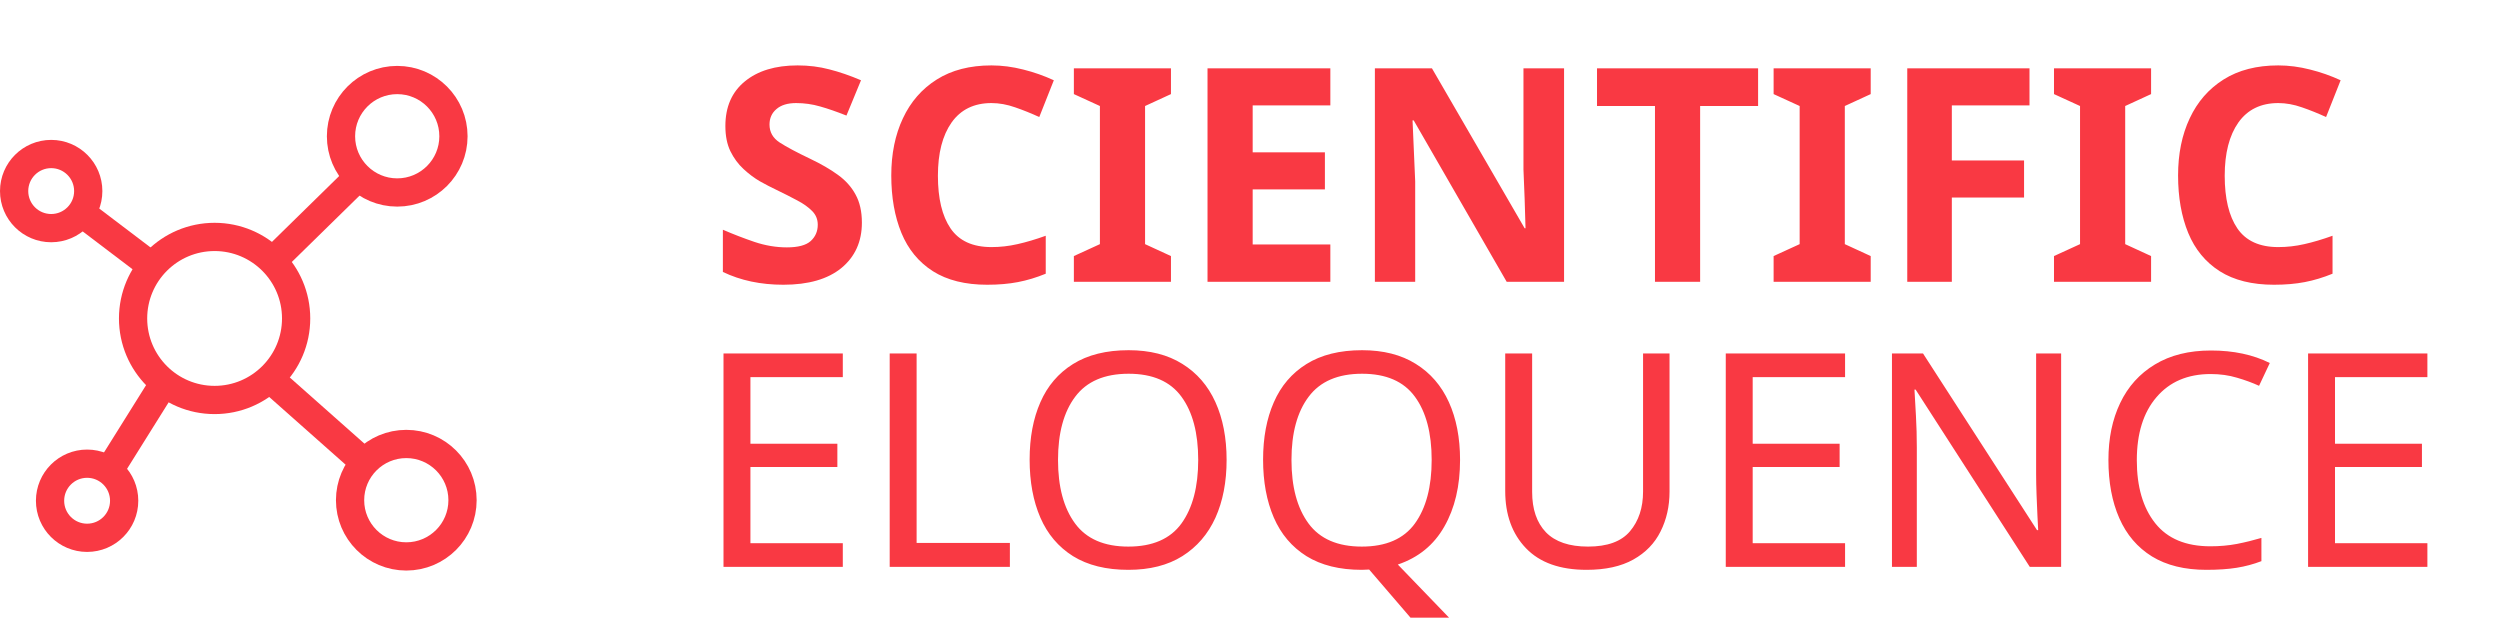
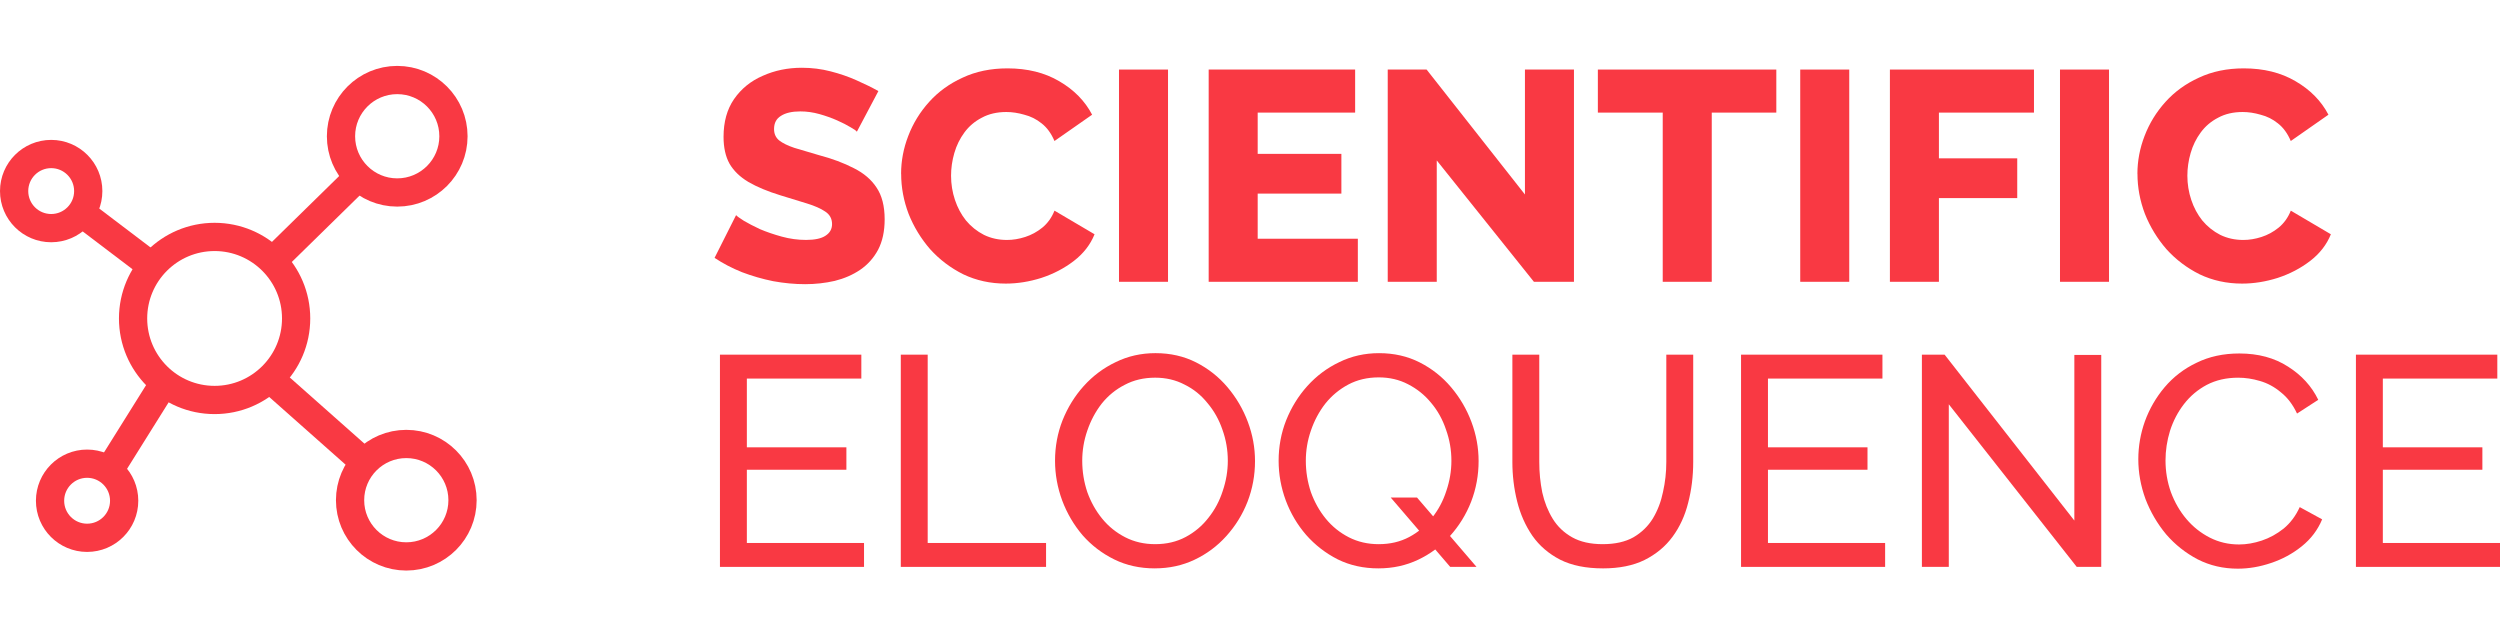
<svg xmlns="http://www.w3.org/2000/svg" xmlns:xlink="http://www.w3.org/1999/xlink" id="svg8" version="1.1" viewBox="0 0 265.54 67.601" height="67.601mm" width="265.54mm">
  <defs id="defs2">
    <linearGradient id="linearGradient1305">
      <stop id="stop1301" offset="0" style="stop-color:#02086b;stop-opacity:1" />
      <stop id="stop1303" offset="1" style="stop-color:#334195;stop-opacity:1" />
    </linearGradient>
    <marker style="overflow:visible" id="marker10594" refX="0" refY="0" orient="auto">
      <path transform="matrix(0.8,0,0,0.8,10,0)" style="fill:#000000;fill-opacity:1;fill-rule:evenodd;stroke:#000000;stroke-width:1pt;stroke-opacity:1" d="M 0,0 5,-5 -12.5,0 5,5 Z" id="path10592" />
    </marker>
    <marker style="overflow:visible" id="marker10416" refX="0" refY="0" orient="auto">
      <path transform="matrix(0.8,0,0,0.8,10,0)" style="fill:#000000;fill-opacity:1;fill-rule:evenodd;stroke:#000000;stroke-width:1pt;stroke-opacity:1" d="M 0,0 5,-5 -12.5,0 5,5 Z" id="path10414" />
    </marker>
    <marker style="overflow:visible" id="marker10244" refX="0" refY="0" orient="auto">
      <path transform="matrix(0.8,0,0,0.8,10,0)" style="fill:#000000;fill-opacity:1;fill-rule:evenodd;stroke:#000000;stroke-width:1pt;stroke-opacity:1" d="M 0,0 5,-5 -12.5,0 5,5 Z" id="path10242" />
    </marker>
    <marker style="overflow:visible" id="marker10078" refX="0" refY="0" orient="auto">
      <path transform="matrix(0.8,0,0,0.8,10,0)" style="fill:#000000;fill-opacity:1;fill-rule:evenodd;stroke:#000000;stroke-width:1pt;stroke-opacity:1" d="M 0,0 5,-5 -12.5,0 5,5 Z" id="path10076" />
    </marker>
    <marker style="overflow:visible" id="marker10068" refX="0" refY="0" orient="auto">
      <path transform="matrix(0.8,0,0,0.8,10,0)" style="fill:#000000;fill-opacity:1;fill-rule:evenodd;stroke:#000000;stroke-width:1pt;stroke-opacity:1" d="M 0,0 5,-5 -12.5,0 5,5 Z" id="path10066" />
    </marker>
    <marker orient="auto" refY="0" refX="0" id="marker9896" style="overflow:visible">
      <path id="path9894" d="M 0,0 5,-5 -12.5,0 5,5 Z" style="fill:#000000;fill-opacity:1;fill-rule:evenodd;stroke:#000000;stroke-width:1pt;stroke-opacity:1" transform="matrix(-0.8,0,0,-0.8,-10,0)" />
    </marker>
    <marker orient="auto" refY="0" refX="0" id="marker9742" style="overflow:visible">
      <path id="path9740" d="M 0,0 5,-5 -12.5,0 5,5 Z" style="fill:#000000;fill-opacity:1;fill-rule:evenodd;stroke:#000000;stroke-width:1pt;stroke-opacity:1" transform="matrix(-0.8,0,0,-0.8,-10,0)" />
    </marker>
    <marker orient="auto" refY="0" refX="0" id="marker9594" style="overflow:visible">
      <path id="path9592" d="M 0,0 5,-5 -12.5,0 5,5 Z" style="fill:#000000;fill-opacity:1;fill-rule:evenodd;stroke:#000000;stroke-width:1pt;stroke-opacity:1" transform="matrix(-0.8,0,0,-0.8,-10,0)" />
    </marker>
    <marker orient="auto" refY="0" refX="0" id="marker9584" style="overflow:visible">
      <path id="path9582" d="M 0,0 5,-5 -12.5,0 5,5 Z" style="fill:#000000;fill-opacity:1;fill-rule:evenodd;stroke:#000000;stroke-width:1pt;stroke-opacity:1" transform="matrix(-0.8,0,0,-0.8,-10,0)" />
    </marker>
    <marker orient="auto" refY="0" refX="0" id="marker9172" style="overflow:visible">
      <path id="path9170" d="M 0,0 5,-5 -12.5,0 5,5 Z" style="fill:#000000;fill-opacity:1;fill-rule:evenodd;stroke:#000000;stroke-width:1pt;stroke-opacity:1" transform="matrix(0.8,0,0,0.8,10,0)" />
    </marker>
    <marker orient="auto" refY="0" refX="0" id="marker9048" style="overflow:visible">
      <path id="path9046" d="M 0,0 5,-5 -12.5,0 5,5 Z" style="fill:#000000;fill-opacity:1;fill-rule:evenodd;stroke:#000000;stroke-width:1pt;stroke-opacity:1" transform="matrix(0.8,0,0,0.8,10,0)" />
    </marker>
    <marker orient="auto" refY="0" refX="0" id="marker9038" style="overflow:visible">
      <path id="path9036" d="M 0,0 5,-5 -12.5,0 5,5 Z" style="fill:#000000;fill-opacity:1;fill-rule:evenodd;stroke:#000000;stroke-width:1pt;stroke-opacity:1" transform="matrix(0.8,0,0,0.8,10,0)" />
    </marker>
    <marker orient="auto" refY="0" refX="0" id="marker8802" style="overflow:visible">
      <path id="path8800" d="M 0,0 5,-5 -12.5,0 5,5 Z" style="fill:#000000;fill-opacity:1;fill-rule:evenodd;stroke:#000000;stroke-width:1pt;stroke-opacity:1" transform="matrix(0.8,0,0,0.8,10,0)" />
    </marker>
    <marker orient="auto" refY="0" refX="0" id="marker8696" style="overflow:visible">
      <path id="path8694" d="M 0,0 5,-5 -12.5,0 5,5 Z" style="fill:#000000;fill-opacity:1;fill-rule:evenodd;stroke:#000000;stroke-width:1pt;stroke-opacity:1" transform="matrix(0.8,0,0,0.8,10,0)" />
    </marker>
    <marker orient="auto" refY="0" refX="0" id="marker8596" style="overflow:visible">
      <path id="path8594" d="M 0,0 5,-5 -12.5,0 5,5 Z" style="fill:#000000;fill-opacity:1;fill-rule:evenodd;stroke:#000000;stroke-width:1pt;stroke-opacity:1" transform="matrix(0.8,0,0,0.8,10,0)" />
    </marker>
    <marker orient="auto" refY="0" refX="0" id="marker8586" style="overflow:visible">
      <path id="path8584" d="M 0,0 5,-5 -12.5,0 5,5 Z" style="fill:#000000;fill-opacity:1;fill-rule:evenodd;stroke:#000000;stroke-width:1pt;stroke-opacity:1" transform="matrix(0.8,0,0,0.8,10,0)" />
    </marker>
    <marker orient="auto" refY="0" refX="0" id="marker8480" style="overflow:visible">
      <path id="path8478" d="M 0,0 5,-5 -12.5,0 5,5 Z" style="fill:#000000;fill-opacity:1;fill-rule:evenodd;stroke:#000000;stroke-width:1pt;stroke-opacity:1" transform="matrix(0.8,0,0,0.8,10,0)" />
    </marker>
    <marker orient="auto" refY="0" refX="0" id="marker8392" style="overflow:visible">
      <path id="path8390" d="M 0,0 5,-5 -12.5,0 5,5 Z" style="fill:#000000;fill-opacity:1;fill-rule:evenodd;stroke:#000000;stroke-width:1pt;stroke-opacity:1" transform="matrix(0.8,0,0,0.8,10,0)" />
    </marker>
    <marker orient="auto" refY="0" refX="0" id="marker8310" style="overflow:visible">
      <path id="path8308" d="M 0,0 5,-5 -12.5,0 5,5 Z" style="fill:#000000;fill-opacity:1;fill-rule:evenodd;stroke:#000000;stroke-width:1pt;stroke-opacity:1" transform="matrix(0.8,0,0,0.8,10,0)" />
    </marker>
    <marker orient="auto" refY="0" refX="0" id="marker8300" style="overflow:visible">
      <path id="path8298" d="M 0,0 5,-5 -12.5,0 5,5 Z" style="fill:#000000;fill-opacity:1;fill-rule:evenodd;stroke:#000000;stroke-width:1pt;stroke-opacity:1" transform="matrix(0.8,0,0,0.8,10,0)" />
    </marker>
    <marker orient="auto" refY="0" refX="0" id="marker8212" style="overflow:visible">
      <path id="path8210" d="M 0,0 5,-5 -12.5,0 5,5 Z" style="fill:#000000;fill-opacity:1;fill-rule:evenodd;stroke:#000000;stroke-width:1pt;stroke-opacity:1" transform="matrix(0.8,0,0,0.8,10,0)" />
    </marker>
    <marker orient="auto" refY="0" refX="0" id="marker8142" style="overflow:visible">
      <path id="path8140" d="M 0,0 5,-5 -12.5,0 5,5 Z" style="fill:#000000;fill-opacity:1;fill-rule:evenodd;stroke:#000000;stroke-width:1pt;stroke-opacity:1" transform="matrix(0.8,0,0,0.8,10,0)" />
    </marker>
    <marker orient="auto" refY="0" refX="0" id="marker8078" style="overflow:visible">
      <path id="path8076" d="M 0,0 5,-5 -12.5,0 5,5 Z" style="fill:#000000;fill-opacity:1;fill-rule:evenodd;stroke:#000000;stroke-width:1pt;stroke-opacity:1" transform="matrix(0.8,0,0,0.8,10,0)" />
    </marker>
    <marker orient="auto" refY="0" refX="0" id="marker8068" style="overflow:visible">
      <path id="path8066" d="M 0,0 5,-5 -12.5,0 5,5 Z" style="fill:#000000;fill-opacity:1;fill-rule:evenodd;stroke:#000000;stroke-width:1pt;stroke-opacity:1" transform="matrix(0.8,0,0,0.8,10,0)" />
    </marker>
    <marker orient="auto" refY="0" refX="0" id="marker7998" style="overflow:visible">
      <path id="path7996" d="M 0,0 5,-5 -12.5,0 5,5 Z" style="fill:#000000;fill-opacity:1;fill-rule:evenodd;stroke:#000000;stroke-width:1pt;stroke-opacity:1" transform="matrix(0.8,0,0,0.8,10,0)" />
    </marker>
    <marker orient="auto" refY="0" refX="0" id="marker7946" style="overflow:visible">
      <path id="path7944" d="M 0,0 5,-5 -12.5,0 5,5 Z" style="fill:#000000;fill-opacity:1;fill-rule:evenodd;stroke:#000000;stroke-width:1pt;stroke-opacity:1" transform="matrix(0.8,0,0,0.8,10,0)" />
    </marker>
    <marker orient="auto" refY="0" refX="0" id="marker7900" style="overflow:visible">
      <path id="path7898" d="M 0,0 5,-5 -12.5,0 5,5 Z" style="fill:#000000;fill-opacity:1;fill-rule:evenodd;stroke:#000000;stroke-width:1pt;stroke-opacity:1" transform="matrix(0.8,0,0,0.8,10,0)" />
    </marker>
    <marker orient="auto" refY="0" refX="0" id="marker7860" style="overflow:visible">
      <path id="path7858" d="M 0,0 5,-5 -12.5,0 5,5 Z" style="fill:#000000;fill-opacity:1;fill-rule:evenodd;stroke:#000000;stroke-width:1pt;stroke-opacity:1" transform="matrix(0.8,0,0,0.8,10,0)" />
    </marker>
    <linearGradient id="linearGradient6515">
      <stop id="stop6511" offset="0" style="stop-color:#da0000;stop-opacity:1" />
      <stop id="stop6513" offset="1" style="stop-color:#00bca0;stop-opacity:1" />
    </linearGradient>
    <linearGradient gradientTransform="translate(-0.8652851,0.04677217)" y2="114.438" x2="82.021" y1="188.521" x1="2.646" gradientUnits="userSpaceOnUse" id="linearGradient6545" xlink:href="#linearGradient6515" />
    <linearGradient y2="114.438" x2="82.021" y1="188.521" x1="2.646" gradientUnits="userSpaceOnUse" id="linearGradient6549" xlink:href="#linearGradient6515" />
    <linearGradient y2="114.438" x2="82.021" y1="188.521" x1="2.646" gradientUnits="userSpaceOnUse" id="linearGradient6551" xlink:href="#linearGradient6515" />
    <linearGradient gradientTransform="translate(-0.8652851,0.04677217)" y2="114.438" x2="82.021" y1="188.521" x1="2.646" gradientUnits="userSpaceOnUse" id="linearGradient6553" xlink:href="#linearGradient6515" />
    <linearGradient y2="159.417" x2="63.5" y1="217.625" x1="1.6486812e-14" gradientUnits="userSpaceOnUse" id="linearGradient1309" xlink:href="#linearGradient1305" />
    <linearGradient y2="170" x2="47.625" y1="212.333" x1="3.969" gradientUnits="userSpaceOnUse" id="linearGradient1315" xlink:href="#linearGradient1305" />
  </defs>
  <g transform="translate(-580.7749,-183.9679)" id="layer1">
    <flowRoot transform="scale(0.2645833)" style="font-style:normal;font-weight:normal;font-size:40px;line-height:1.25;font-family:sans-serif;letter-spacing:0px;word-spacing:0px;fill:#000000;fill-opacity:1;stroke:none" id="flowRoot10972" xml:space="preserve">
      <flowRegion id="flowRegion10974">
        <rect y="922.52" x="-120" height="400" width="1160" id="rect10976" />
      </flowRegion>
      <flowPara id="flowPara10978" />
    </flowRoot>
    <g id="g1932-0" transform="translate(-1.058332,106.8739)">
      <flowRoot xml:space="preserve" id="flowRoot1376" style="font-style:normal;font-variant:normal;font-weight:normal;font-stretch:normal;font-size:40px;line-height:1.25;font-family:helvetica;-inkscape-font-specification:helvetica;letter-spacing:0px;word-spacing:0px;fill:#000000;fill-opacity:1;stroke:none">
        <flowRegion id="flowRegion1378">
          <rect id="rect1380" width="800" height="800" x="1101.112" y="-56.629" />
        </flowRegion>
        <flowPara id="flowPara1382" />
      </flowRoot>
    </g>
    <g transform="translate(-52.15979,-307.1648)" id="g1429">
      <g style="stroke:#f93943;stroke-width:3.456;stroke-miterlimit:4;stroke-dasharray:none;stroke-opacity:1" transform="matrix(0.8679351,0,0,0.8679351,349.0798,157.3424)" id="g1697">
        <circle r="6.881" cy="401.254" cx="375.658" id="path1567-1-6-9-4" style="opacity:1;fill:none;fill-opacity:1;stroke:#f93943;stroke-width:3.456;stroke-miterlimit:4;stroke-dasharray:none;stroke-opacity:1" />
        <circle r="6.881" cy="445.793" cx="376.768" id="path1567-1-0-7-4-3" style="opacity:1;fill:none;fill-opacity:1;stroke:#f93943;stroke-width:3.456;stroke-miterlimit:4;stroke-dasharray:none;stroke-opacity:1" />
        <circle r="4.535" cy="445.86" cx="337.706" id="path1567-1-0-5-5-7-0" style="opacity:1;fill:none;fill-opacity:1;stroke:#f93943;stroke-width:3.456;stroke-miterlimit:4;stroke-dasharray:none;stroke-opacity:1" />
        <circle r="4.535" cy="407.963" cx="333.31" id="path1567-1-0-5-1-3-8-7" style="opacity:1;fill:none;fill-opacity:1;stroke:#f93943;stroke-width:3.456;stroke-miterlimit:4;stroke-dasharray:none;stroke-opacity:1" />
        <path id="path1646-5-4-8" d="m 345.017,416.689 -7.673,-5.821" style="fill:#44aa00;stroke:#f93943;stroke-width:3.456;stroke-linecap:butt;stroke-linejoin:miter;stroke-miterlimit:4;stroke-dasharray:none;stroke-opacity:1" />
        <circle r="9.977" cy="423.551" cx="353.309" id="path1567-6-5-6" style="opacity:1;fill:none;fill-opacity:1;stroke:#f93943;stroke-width:3.456;stroke-miterlimit:4;stroke-dasharray:none;stroke-opacity:1" />
        <path id="path1646-0-2-0-8" d="M 371.475,441.031 359.833,430.712" style="fill:#44aa00;stroke:#f93943;stroke-width:3.456;stroke-linecap:butt;stroke-linejoin:miter;stroke-miterlimit:4;stroke-dasharray:none;stroke-opacity:1" />
        <path id="path1646-0-8-9-3-8" d="m 371.21,405.939 -11.113,10.887" style="fill:#44aa00;stroke:#f93943;stroke-width:3.456;stroke-linecap:butt;stroke-linejoin:miter;stroke-miterlimit:4;stroke-dasharray:none;stroke-opacity:1" />
        <path id="path1646-0-8-5-1-6-4" d="m 346.869,431.859 -6.122,9.79" style="fill:#44aa00;stroke:#f93943;stroke-width:3.456;stroke-linecap:butt;stroke-linejoin:miter;stroke-miterlimit:4;stroke-dasharray:none;stroke-opacity:1" />
      </g>
      <g style="fill:#f93943;fill-opacity:1" transform="matrix(0.9999955,0,0,0.9999955,618.8608,-0.780874)" id="g309-6-3">
-         <text xml:space="preserve" style="font-style:normal;font-variant:normal;font-weight:bold;font-stretch:normal;font-size:10.583px;line-height:1.25;font-family:'Open Sans';-inkscape-font-specification:'Open Sans Bold';letter-spacing:0px;word-spacing:0px;fill:#f93943;fill-opacity:1;stroke:none;stroke-width:0.265" x="89.401" y="521.847" id="text1819-6-7-8-35-3-1-1">
-           <tspan id="tspan1817-2-2-7-62-6-5-4" x="89.401" y="521.847" style="font-style:normal;font-variant:normal;font-weight:800;font-stretch:normal;font-size:31.75px;font-family:Raleway;-inkscape-font-specification:'Raleway Ultra-Bold';fill:#f93943;fill-opacity:1;stroke-width:0.265">SCIENTIFIC</tspan>
-         </text>
-         <text xml:space="preserve" style="font-style:normal;font-variant:normal;font-weight:normal;font-stretch:normal;font-size:10.583px;line-height:1.25;font-family:helvetica;-inkscape-font-specification:helvetica;letter-spacing:0px;word-spacing:0px;fill:#f93943;fill-opacity:1;stroke:none;stroke-width:0.265" x="87.845" y="552.129" id="text1819-5-8-4-0-9-7-5-9">
-           <tspan id="tspan1817-8-4-0-4-1-5-4-2" x="87.845" y="552.129" style="font-style:normal;font-variant:normal;font-weight:500;font-stretch:normal;font-size:31.75px;font-family:Raleway;-inkscape-font-specification:'Raleway Medium';fill:#f93943;fill-opacity:1;stroke-width:0.265">ELOQUENCE</tspan>
-         </text>
+         <g aria-label="SCIENTIFIC" style="font-style:normal;font-variant:normal;font-weight:bold;font-stretch:normal;font-size:10.583px;line-height:1.25;font-family:'Open Sans';-inkscape-font-specification:'Open Sans Bold';letter-spacing:0px;word-spacing:0px;fill:#f93943;fill-opacity:1;stroke:none;stroke-width:0.265" id="text1819-6-7-8-35-3-1-1">
+           <path d="m 105.086,505.908 q -0.095,-0.159 -0.667,-0.476 -0.572,-0.349 -1.429,-0.73 -0.857,-0.381 -1.873,-0.667 -1.016,-0.286 -2.032,-0.286 -1.333,0 -2.064,0.476 -0.73,0.445 -0.73,1.397 0,0.762 0.54,1.206 0.572,0.445 1.619,0.794 1.048,0.318 2.572,0.762 2.159,0.572 3.747,1.397 1.587,0.794 2.413,2.064 0.857,1.27 0.857,3.365 0,1.905 -0.699,3.239 -0.699,1.302 -1.905,2.127 -1.175,0.794 -2.699,1.175 -1.524,0.349 -3.143,0.349 -1.651,0 -3.397,-0.318 -1.714,-0.349 -3.302,-0.953 -1.587,-0.635 -2.921,-1.524 l 2.286,-4.54 q 0.127,0.159 0.826,0.603 0.699,0.413 1.714,0.889 1.048,0.445 2.318,0.794 1.27,0.349 2.572,0.349 1.397,0 2.064,-0.445 0.699,-0.445 0.699,-1.238 0,-0.857 -0.73,-1.333 -0.699,-0.476 -1.937,-0.857 -1.206,-0.381 -2.794,-0.857 -2.064,-0.635 -3.429,-1.429 -1.333,-0.794 -2,-1.937 -0.635,-1.143 -0.635,-2.857 0,-2.381 1.111,-4 1.143,-1.651 3.048,-2.477 1.905,-0.857 4.159,-0.857 1.587,0 3.048,0.381 1.492,0.381 2.762,0.953 1.302,0.572 2.318,1.143 z" style="font-style:normal;font-variant:normal;font-weight:800;font-stretch:normal;font-size:31.75px;font-family:Raleway;-inkscape-font-specification:'Raleway Ultra-Bold';fill:#f93943;fill-opacity:1;stroke-width:0.265" id="path1230" />
+           <path d="m 109.785,510.385 q 0,-2.064 0.762,-4.032 0.762,-2 2.223,-3.619 1.46,-1.619 3.556,-2.572 2.095,-0.984 4.763,-0.984 3.175,0 5.493,1.365 2.349,1.365 3.493,3.556 l -4,2.794 q -0.508,-1.206 -1.365,-1.873 -0.826,-0.667 -1.841,-0.921 -0.984,-0.286 -1.905,-0.286 -1.492,0 -2.603,0.603 -1.111,0.572 -1.841,1.556 -0.73,0.984 -1.079,2.191 -0.349,1.206 -0.349,2.413 0,1.333 0.413,2.572 0.413,1.238 1.175,2.191 0.794,0.953 1.905,1.524 1.111,0.54 2.445,0.54 0.953,0 1.937,-0.318 0.984,-0.318 1.81,-0.984 0.857,-0.699 1.302,-1.81 l 4.255,2.508 q -0.667,1.651 -2.191,2.826 -1.524,1.175 -3.461,1.81 -1.905,0.603 -3.778,0.603 -2.445,0 -4.508,-0.984 -2.032,-1.016 -3.524,-2.667 -1.46,-1.683 -2.286,-3.747 -0.794,-2.095 -0.794,-4.255 z" style="font-style:normal;font-variant:normal;font-weight:800;font-stretch:normal;font-size:31.75px;font-family:Raleway;-inkscape-font-specification:'Raleway Ultra-Bold';fill:#f93943;fill-opacity:1;stroke-width:0.265" id="path1232" />
+           <path d="m 132.93,521.847 v -22.543 h 5.207 v 22.543 z" style="font-style:normal;font-variant:normal;font-weight:800;font-stretch:normal;font-size:31.75px;font-family:Raleway;-inkscape-font-specification:'Raleway Ultra-Bold';fill:#f93943;fill-opacity:1;stroke-width:0.265" id="path1234" />
+           <path d="m 158.299,517.275 v 4.572 H 142.455 v -22.543 h 15.557 v 4.572 h -10.351 v 4.381 h 8.89 v 4.223 h -8.89 v 4.794 z" style="font-style:normal;font-variant:normal;font-weight:800;font-stretch:normal;font-size:31.75px;font-family:Raleway;-inkscape-font-specification:'Raleway Ultra-Bold';fill:#f93943;fill-opacity:1;stroke-width:0.265" id="path1236" />
+           <path d="m 166.681,508.956 v 12.89 h -5.207 v -22.543 h 4.128 l 10.446,13.271 v -13.271 h 5.207 v 22.543 h -4.255 z" style="font-style:normal;font-variant:normal;font-weight:800;font-stretch:normal;font-size:31.75px;font-family:Raleway;-inkscape-font-specification:'Raleway Ultra-Bold';fill:#f93943;fill-opacity:1;stroke-width:0.265" id="path1238" />
+           <path d="m 202.748,503.876 h -6.858 v 17.971 h -5.207 v -17.971 h -6.89 v -4.572 h 18.955 z" style="font-style:normal;font-variant:normal;font-weight:800;font-stretch:normal;font-size:31.75px;font-family:Raleway;-inkscape-font-specification:'Raleway Ultra-Bold';fill:#f93943;fill-opacity:1;stroke-width:0.265" id="path1240" />
+           <path d="m 205.288,521.847 v -22.543 h 5.207 v 22.543 z" style="font-style:normal;font-variant:normal;font-weight:800;font-stretch:normal;font-size:31.75px;font-family:Raleway;-inkscape-font-specification:'Raleway Ultra-Bold';fill:#f93943;fill-opacity:1;stroke-width:0.265" id="path1242" />
+           <path d="m 214.813,521.847 v -22.543 h 15.303 v 4.572 h -10.097 v 4.858 h 8.319 v 4.223 h -8.319 v 8.89 z" style="font-style:normal;font-variant:normal;font-weight:800;font-stretch:normal;font-size:31.75px;font-family:Raleway;-inkscape-font-specification:'Raleway Ultra-Bold';fill:#f93943;fill-opacity:1;stroke-width:0.265" id="path1244" />
+           <path d="m 232.879,521.847 v -22.543 h 5.207 v 22.543 z" style="font-style:normal;font-variant:normal;font-weight:800;font-stretch:normal;font-size:31.75px;font-family:Raleway;-inkscape-font-specification:'Raleway Ultra-Bold';fill:#f93943;fill-opacity:1;stroke-width:0.265" id="path1246" />
+           <path d="m 241.102,510.385 q 0,-2.064 0.762,-4.032 0.762,-2 2.223,-3.619 1.46,-1.619 3.556,-2.572 2.095,-0.984 4.763,-0.984 3.175,0 5.493,1.365 2.349,1.365 3.493,3.556 l -4,2.794 q -0.508,-1.206 -1.365,-1.873 -0.826,-0.667 -1.841,-0.921 -0.984,-0.286 -1.905,-0.286 -1.492,0 -2.603,0.603 -1.111,0.572 -1.841,1.556 -0.73,0.984 -1.079,2.191 -0.349,1.206 -0.349,2.413 0,1.333 0.413,2.572 0.413,1.238 1.175,2.191 0.794,0.953 1.905,1.524 1.111,0.54 2.445,0.54 0.953,0 1.937,-0.318 0.984,-0.318 1.81,-0.984 0.857,-0.699 1.302,-1.81 l 4.255,2.508 q -0.667,1.651 -2.191,2.826 -1.524,1.175 -3.461,1.81 -1.905,0.603 -3.778,0.603 -2.445,0 -4.508,-0.984 -2.032,-1.016 -3.524,-2.667 -1.46,-1.683 -2.286,-3.747 -0.794,-2.095 -0.794,-4.255 z" style="font-style:normal;font-variant:normal;font-weight:800;font-stretch:normal;font-size:31.75px;font-family:Raleway;-inkscape-font-specification:'Raleway Ultra-Bold';fill:#f93943;fill-opacity:1;stroke-width:0.265" id="path1248" />
+         </g>
+         <g aria-label="ELOQUENCE" style="font-style:normal;font-variant:normal;font-weight:normal;font-stretch:normal;font-size:10.583px;line-height:1.25;font-family:helvetica;-inkscape-font-specification:helvetica;letter-spacing:0px;word-spacing:0px;fill:#f93943;fill-opacity:1;stroke:none;stroke-width:0.265" id="text1819-5-8-4-0-9-7-5-9">
+           <path d="m 105.848,549.589 v 2.54 H 90.544 v -22.543 h 15.018 v 2.54 H 93.402 v 7.303 h 10.573 v 2.381 H 93.402 v 7.779 z" style="font-style:normal;font-variant:normal;font-weight:500;font-stretch:normal;font-size:31.75px;font-family:Raleway;-inkscape-font-specification:'Raleway Medium';fill:#f93943;fill-opacity:1;stroke-width:0.265" id="path1251" />
+           <path d="m 109.753,552.129 v -22.543 h 2.857 v 20.003 h 12.573 v 2.54 z" style="font-style:normal;font-variant:normal;font-weight:500;font-stretch:normal;font-size:31.75px;font-family:Raleway;-inkscape-font-specification:'Raleway Medium';fill:#f93943;fill-opacity:1;stroke-width:0.265" id="path1253" />
+           <path d="m 136.74,552.287 q -2.381,0 -4.318,-0.953 -1.937,-0.953 -3.365,-2.572 -1.397,-1.651 -2.159,-3.683 -0.762,-2.064 -0.762,-4.223 0,-2.254 0.794,-4.286 0.826,-2.064 2.254,-3.651 1.46,-1.619 3.397,-2.54 1.937,-0.953 4.223,-0.953 2.381,0 4.318,0.984 1.937,0.984 3.334,2.635 1.397,1.651 2.159,3.683 0.762,2.032 0.762,4.159 0,2.254 -0.794,4.318 -0.794,2.032 -2.254,3.651 -1.429,1.587 -3.365,2.508 -1.937,0.921 -4.223,0.921 z m -7.715,-11.43 q 0,1.714 0.54,3.334 0.572,1.587 1.587,2.826 1.016,1.238 2.445,1.968 1.429,0.73 3.175,0.73 1.81,0 3.239,-0.762 1.429,-0.762 2.413,-2.032 1.016,-1.27 1.524,-2.857 0.54,-1.587 0.54,-3.207 0,-1.714 -0.572,-3.302 -0.54,-1.587 -1.587,-2.826 -1.016,-1.27 -2.445,-1.968 -1.397,-0.73 -3.111,-0.73 -1.81,0 -3.239,0.762 -1.429,0.73 -2.445,2 -0.984,1.27 -1.524,2.857 -0.54,1.556 -0.54,3.207 z" style="font-style:normal;font-variant:normal;font-weight:500;font-stretch:normal;font-size:31.75px;font-family:Raleway;-inkscape-font-specification:'Raleway Medium';fill:#f93943;fill-opacity:1;stroke-width:0.265" id="path1255" />
+           <path d="m 160.489,552.287 q -2.381,0 -4.318,-0.953 -1.937,-0.984 -3.365,-2.603 -1.397,-1.619 -2.159,-3.651 -0.762,-2.064 -0.762,-4.223 0,-2.254 0.794,-4.286 0.826,-2.064 2.254,-3.651 1.46,-1.619 3.397,-2.54 1.937,-0.953 4.223,-0.953 2.381,0 4.318,0.984 1.937,0.984 3.334,2.635 1.397,1.651 2.159,3.683 0.762,2.032 0.762,4.159 0,2.254 -0.794,4.318 -0.794,2.032 -2.254,3.651 -1.429,1.587 -3.365,2.508 -1.937,0.921 -4.223,0.921 z m 0.032,-2.572 q 1.81,0 3.239,-0.762 1.429,-0.762 2.413,-2.032 1.016,-1.27 1.524,-2.857 0.54,-1.587 0.54,-3.207 0,-1.714 -0.572,-3.302 -0.54,-1.619 -1.587,-2.857 -1.016,-1.238 -2.445,-1.968 -1.397,-0.73 -3.111,-0.73 -1.81,0 -3.239,0.762 -1.429,0.762 -2.445,2.032 -0.984,1.27 -1.524,2.857 -0.54,1.556 -0.54,3.207 0,1.714 0.54,3.334 0.572,1.587 1.587,2.826 1.016,1.238 2.445,1.968 1.429,0.73 3.175,0.73 z m 1.27,-4.953 h 2.794 l 6.318,7.366 h -2.794 z" style="font-style:normal;font-variant:normal;font-weight:500;font-stretch:normal;font-size:31.75px;font-family:Raleway;-inkscape-font-specification:'Raleway Medium';fill:#f93943;fill-opacity:1;stroke-width:0.265" id="path1257" />
+           <path d="m 184.333,552.287 q -2.699,0 -4.54,-0.921 -1.841,-0.953 -2.953,-2.54 -1.111,-1.619 -1.619,-3.651 -0.508,-2.032 -0.508,-4.191 v -11.398 h 2.857 v 11.398 q 0,1.651 0.318,3.239 0.349,1.556 1.111,2.794 0.762,1.238 2.064,1.968 1.302,0.73 3.239,0.73 1.968,0 3.27,-0.73 1.302,-0.762 2.064,-2 0.762,-1.27 1.079,-2.826 0.349,-1.556 0.349,-3.175 v -11.398 h 2.857 v 11.398 q 0,2.286 -0.54,4.35 -0.508,2.032 -1.651,3.588 -1.143,1.556 -2.985,2.477 -1.81,0.889 -4.413,0.889 z" style="font-style:normal;font-variant:normal;font-weight:500;font-stretch:normal;font-size:31.75px;font-family:Raleway;-inkscape-font-specification:'Raleway Medium';fill:#f93943;fill-opacity:1;stroke-width:0.265" id="path1259" />
+           <path d="m 214.305,549.589 v 2.54 h -15.303 v -22.543 h 15.018 v 2.54 h -12.16 v 7.303 h 10.573 v 2.381 h -10.573 v 7.779 z" style="font-style:normal;font-variant:normal;font-weight:500;font-stretch:normal;font-size:31.75px;font-family:Raleway;-inkscape-font-specification:'Raleway Medium';fill:#f93943;fill-opacity:1;stroke-width:0.265" id="path1261" />
+           <path d="m 221.068,534.857 v 17.272 h -2.857 v -22.543 h 2.413 l 13.78,17.621 v -17.59 h 2.857 v 22.511 h -2.603 z" style="font-style:normal;font-variant:normal;font-weight:500;font-stretch:normal;font-size:31.75px;font-family:Raleway;-inkscape-font-specification:'Raleway Medium';fill:#f93943;fill-opacity:1;stroke-width:0.265" id="path1263" />
+           <path d="m 241.198,540.699 q 0,-2.064 0.699,-4.032 0.73,-2 2.095,-3.619 1.397,-1.651 3.397,-2.603 2,-0.984 4.54,-0.984 3.016,0 5.175,1.397 2.159,1.365 3.207,3.524 l -2.254,1.46 q -0.667,-1.429 -1.714,-2.254 -1.016,-0.857 -2.223,-1.206 -1.175,-0.349 -2.318,-0.349 -1.873,0 -3.334,0.762 -1.429,0.762 -2.413,2.032 -0.984,1.27 -1.492,2.857 -0.476,1.556 -0.476,3.143 0,1.746 0.572,3.365 0.603,1.619 1.651,2.857 1.048,1.238 2.477,1.968 1.429,0.73 3.111,0.73 1.175,0 2.413,-0.413 1.238,-0.413 2.318,-1.27 1.079,-0.889 1.714,-2.286 l 2.381,1.302 q -0.699,1.683 -2.159,2.857 -1.46,1.175 -3.27,1.778 -1.778,0.603 -3.524,0.603 -2.318,0 -4.255,-0.984 -1.937,-1.016 -3.365,-2.667 -1.397,-1.683 -2.191,-3.747 -0.762,-2.095 -0.762,-4.223 z" style="font-style:normal;font-variant:normal;font-weight:500;font-stretch:normal;font-size:31.75px;font-family:Raleway;-inkscape-font-specification:'Raleway Medium';fill:#f93943;fill-opacity:1;stroke-width:0.265" id="path1265" />
+           <path d="m 279.615,549.589 v 2.54 h -15.303 v -22.543 h 15.018 v 2.54 h -12.16 v 7.303 h 10.573 v 2.381 h -10.573 v 7.779 z" style="font-style:normal;font-variant:normal;font-weight:500;font-stretch:normal;font-size:31.75px;font-family:Raleway;-inkscape-font-specification:'Raleway Medium';fill:#f93943;fill-opacity:1;stroke-width:0.265" id="path1267" />
+         </g>
      </g>
    </g>
  </g>
</svg>
